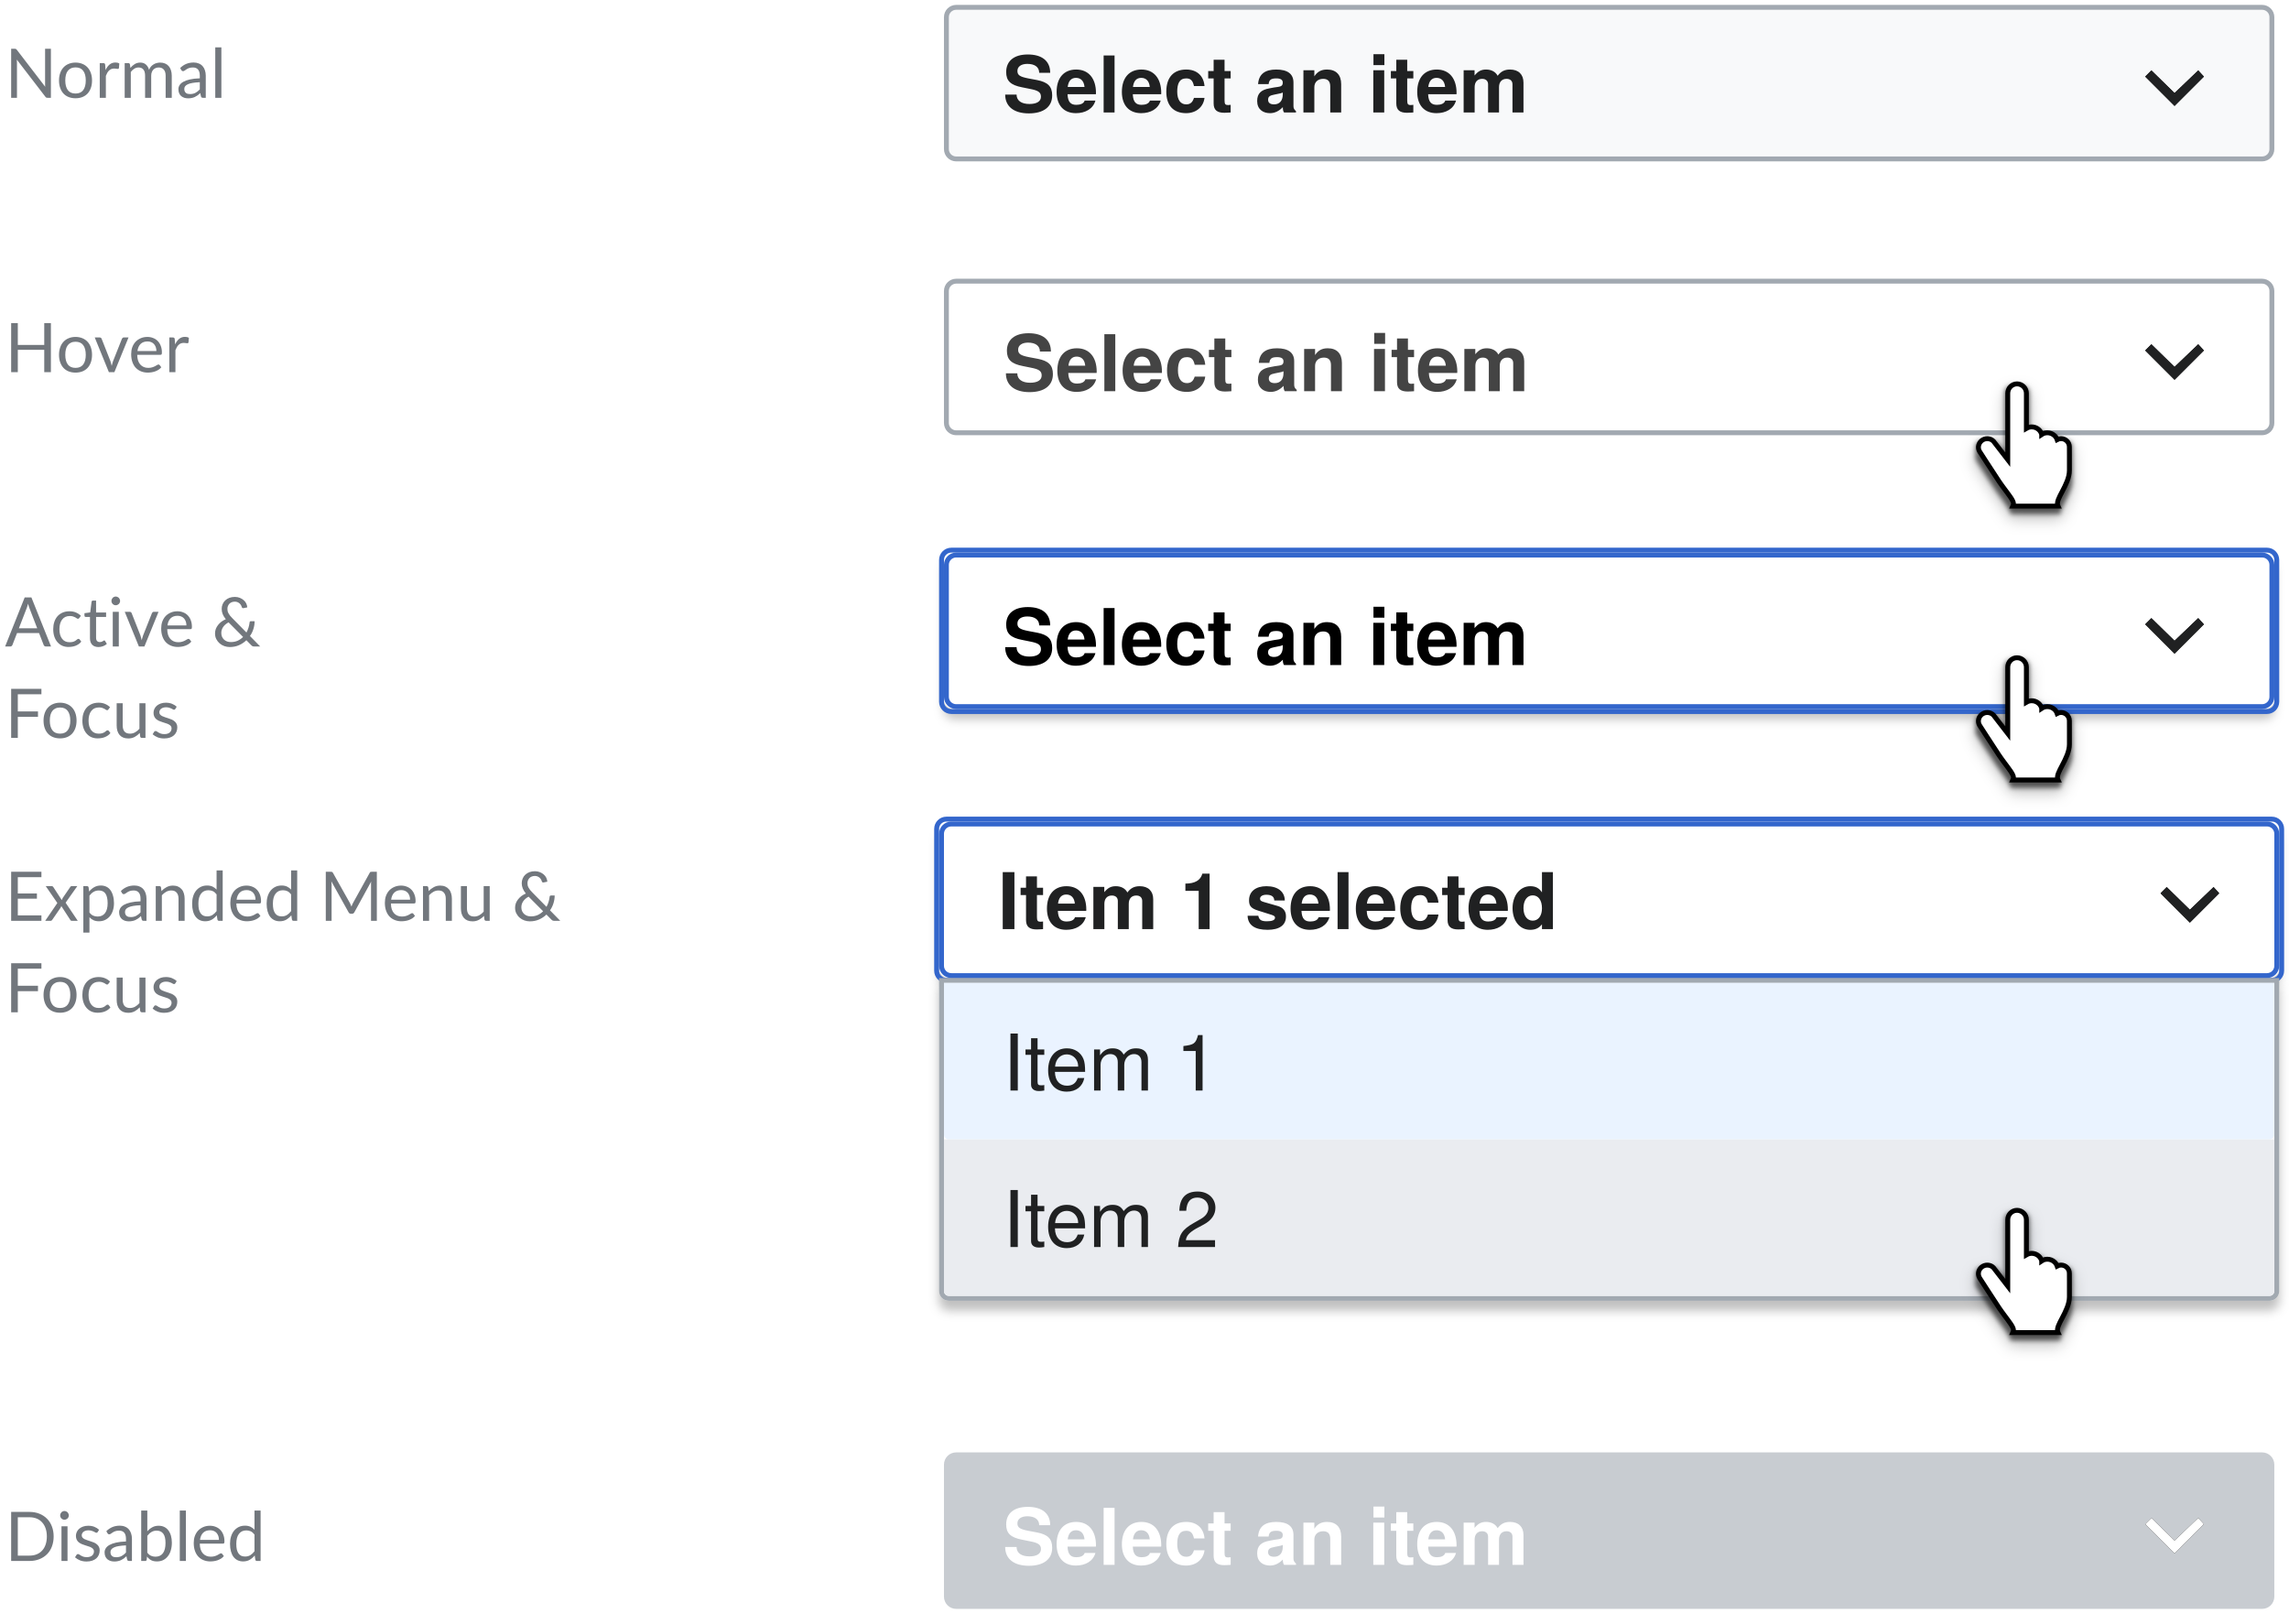
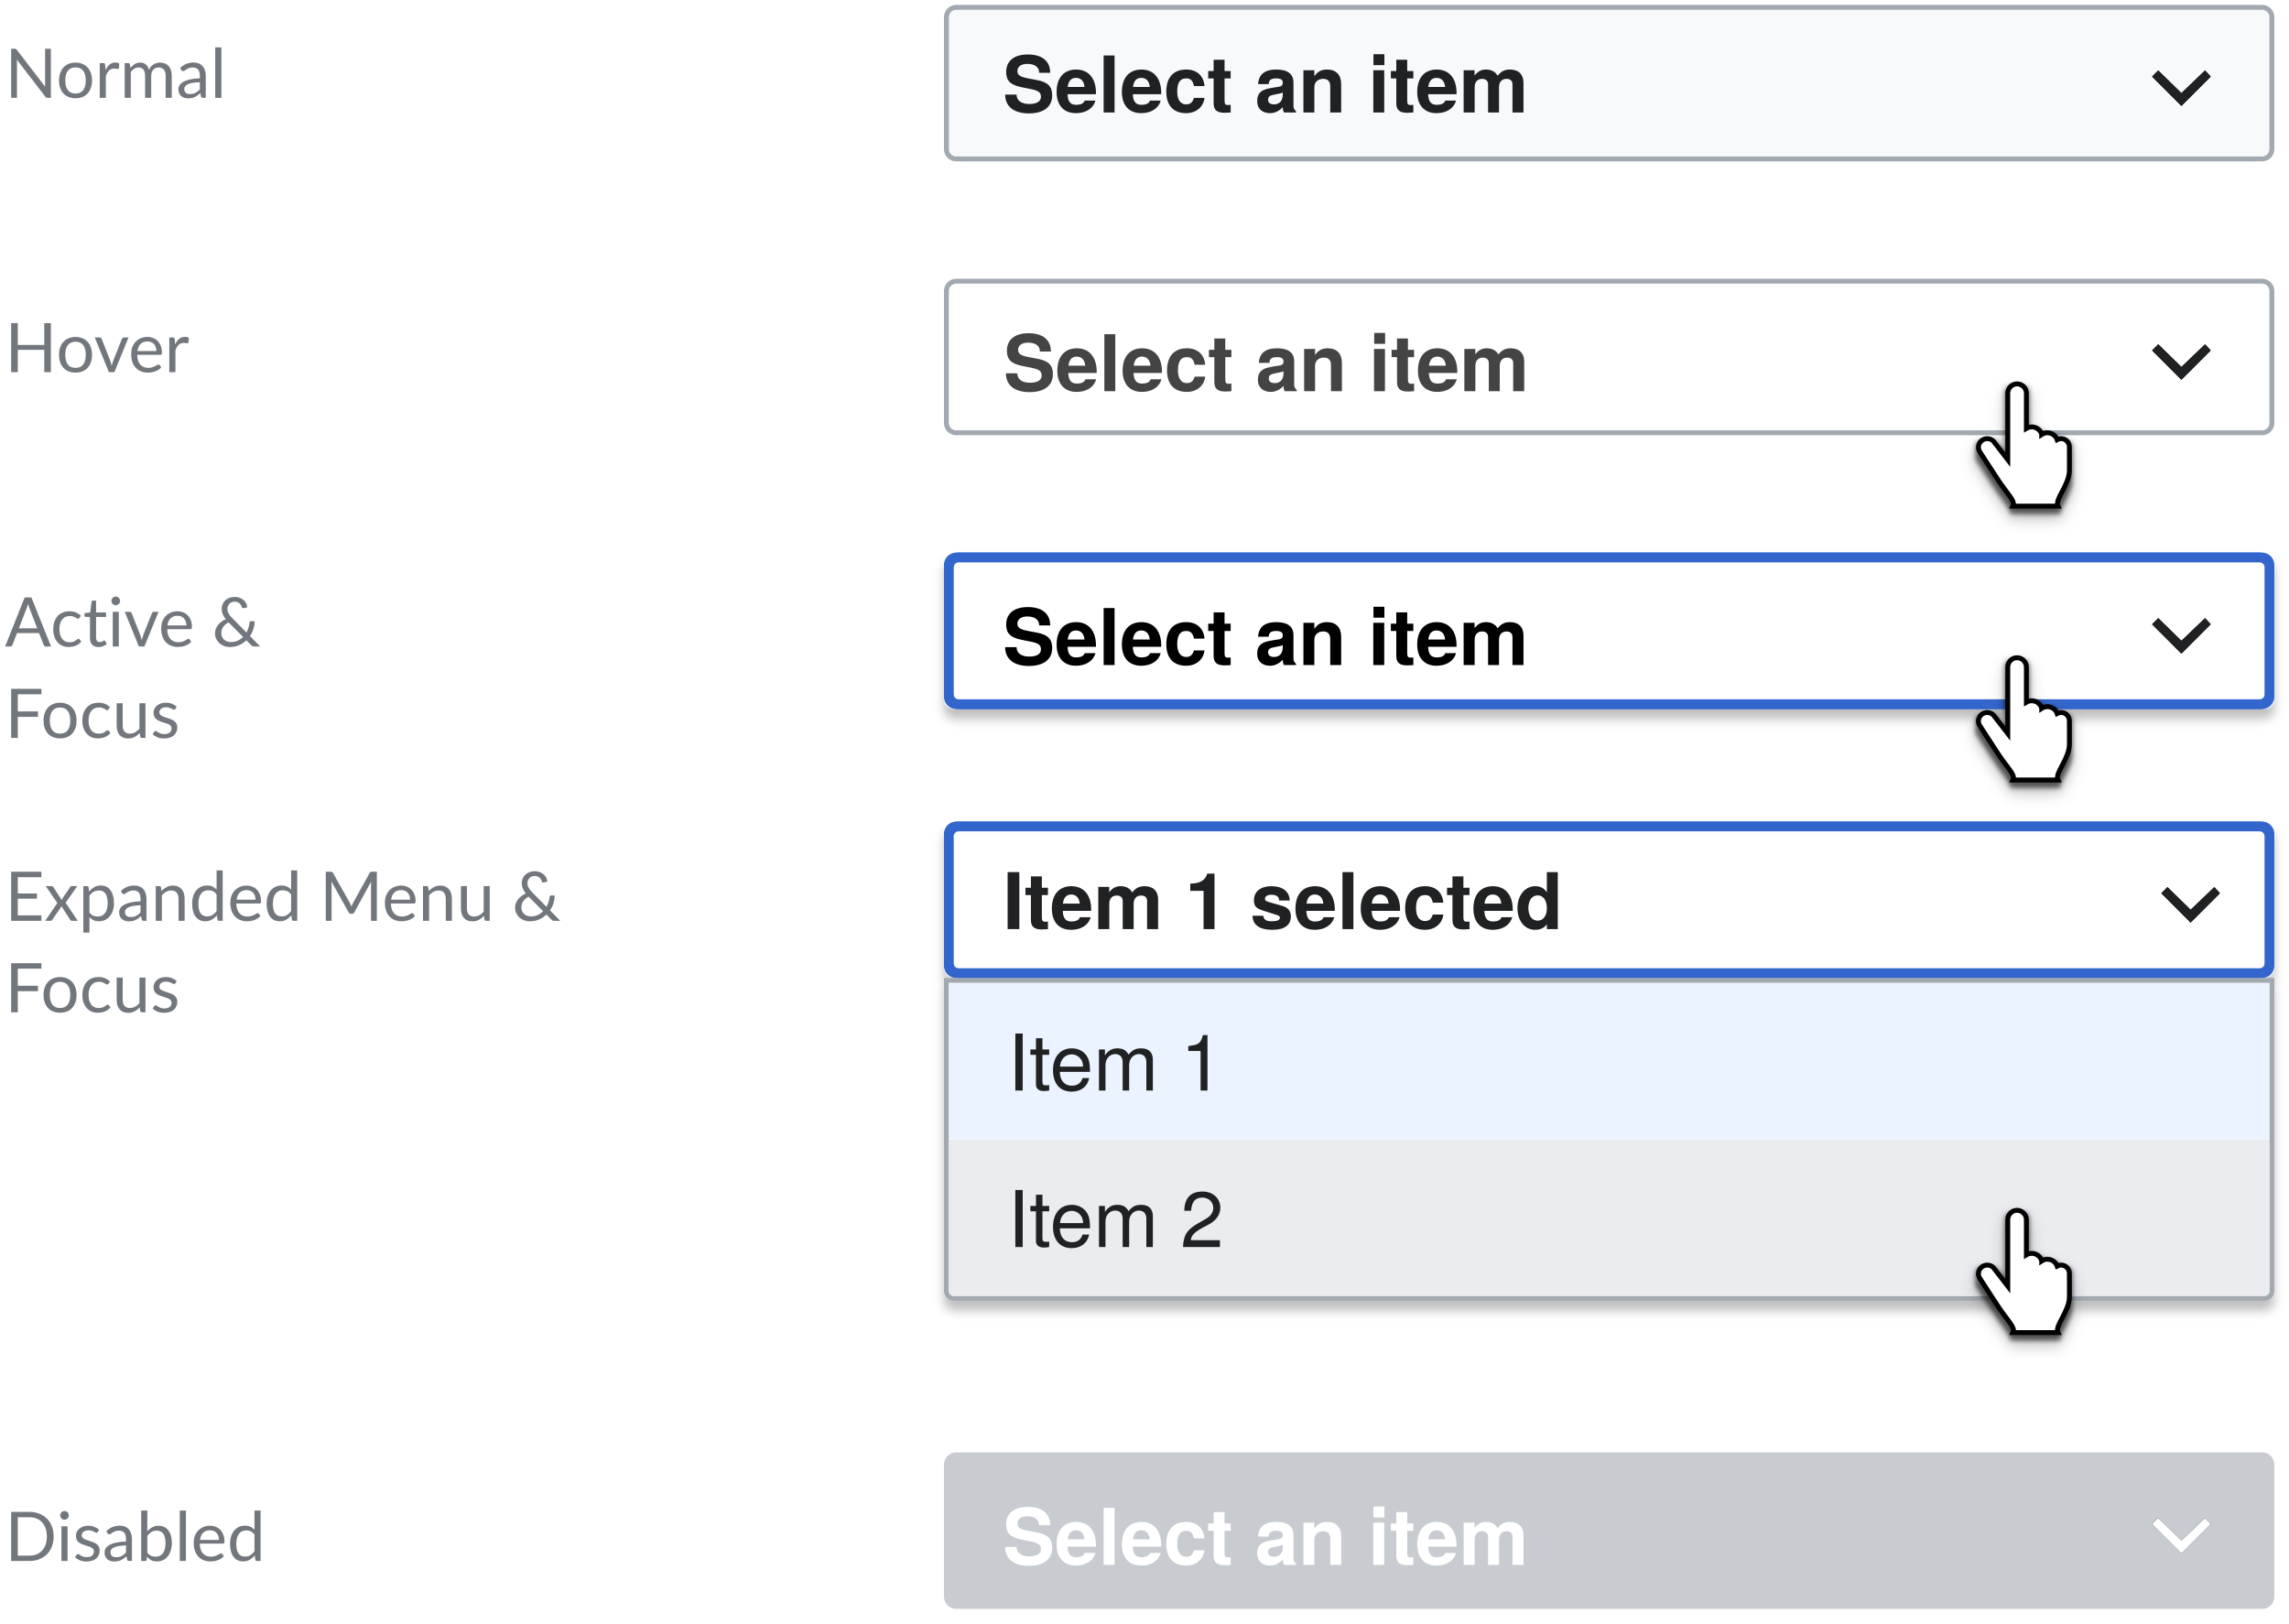
<svg xmlns="http://www.w3.org/2000/svg" xmlns:xlink="http://www.w3.org/1999/xlink" width="468" height="332" viewBox="0 0 468 332">
  <defs>
+     <path id="path-19" d="M12 3.664L10.842 2.4 6 7.032 1.264 2.4 0 3.664l6 6 6-6" />
    <path id="path-1" d="M12 3.664L10.842 2.4 6 7.032 1.264 2.4 0 3.664l6 6 6-6" />
-     <path id="path-5" d="M12 3.664L10.842 2.4 6 7.032 1.264 2.4 0 3.664l6 6 6-6" />
    <path id="path-7" d="M17.595 12.379a1.19 1.19 0 00-1.197-1.183 1.19 1.19 0 00-1.196 1.179v-.826c0-.857-.719-1.551-1.606-1.551-.886 0-1.592.694-1.592 1.55V10.35c0-.856-.728-1.55-1.611-1.55s-1.586.694-1.586 1.55V1.425C8.807.638 8.168 0 7.397 0c-.772 0-1.398.638-1.398 1.425v15.038l-3.603-4.659c-.346-.586-1.126-.779-1.742-.431-.617.348-.836 1.105-.49 1.691 0 0 2.817 4.369 3.967 6.093C5.281 20.882 7.17 23.01 7.17 24h7.989c0-1.672 2.443-4.283 2.443-6.798v-3.24l-.006-1.583z" />
    <path id="path-9" d="M17.595 12.379a1.19 1.19 0 00-1.197-1.183 1.19 1.19 0 00-1.196 1.179v-.826c0-.857-.719-1.551-1.606-1.551-.886 0-1.592.694-1.592 1.55V10.35c0-.856-.728-1.55-1.611-1.55s-1.586.694-1.586 1.55V1.425C8.807.638 8.168 0 7.397 0c-.772 0-1.398.638-1.398 1.425v15.038l-3.603-4.659c-.346-.586-1.126-.779-1.742-.431-.617.348-.836 1.105-.49 1.691 0 0 2.817 4.369 3.967 6.093C5.281 20.882 7.17 23.01 7.17 24h7.989c0-1.672 2.443-4.283 2.443-6.798v-3.24l-.006-1.583z" />
+     <path id="path-21" d="M17.595 12.379a1.19 1.19 0 00-1.197-1.183 1.19 1.19 0 00-1.196 1.179v-.826c0-.857-.719-1.551-1.606-1.551-.886 0-1.592.694-1.592 1.55V10.35c0-.856-.728-1.55-1.611-1.55s-1.586.694-1.586 1.55V1.425C8.807.638 8.168 0 7.397 0c-.772 0-1.398.638-1.398 1.425v15.038l-3.603-4.659c-.346-.586-1.126-.779-1.742-.431-.617.348-.836 1.105-.49 1.691 0 0 2.817 4.369 3.967 6.093C5.281 20.882 7.17 23.01 7.17 24h7.989c0-1.672 2.443-4.283 2.443-6.798v-3.24l-.006-1.583z" />
    <path id="path-13" d="M12 3.664L10.842 2.4 6 7.032 1.264 2.4 0 3.664l6 6 6-6" />
-     <path id="path-15" d="M0 32v64.007C0 97.107.886 98 2.01 98h269.98c1.11 0 2.01-.895 2.01-1.993V32H0z" />
+     <path id="path-15" d="M0 32v64.007C0 97.107.893 98 1.995 98h268.01A1.996 1.996 0 00272 96.007V32H0z" />
    <path id="path-17" d="M12 3.664L10.842 2.4 6 7.032 1.264 2.4 0 3.664l6 6 6-6" />
-     <path id="path-19" d="M12 3.664L10.842 2.4 6 7.032 1.264 2.4 0 3.664l6 6 6-6" />
-     <path id="path-21" d="M17.595 12.379a1.19 1.19 0 00-1.197-1.183 1.19 1.19 0 00-1.196 1.179v-.826c0-.857-.719-1.551-1.606-1.551-.886 0-1.592.694-1.592 1.55V10.35c0-.856-.728-1.55-1.611-1.55s-1.586.694-1.586 1.55V1.425C8.807.638 8.168 0 7.397 0c-.772 0-1.398.638-1.398 1.425v15.038l-3.603-4.659c-.346-.586-1.126-.779-1.742-.431-.617.348-.836 1.105-.49 1.691 0 0 2.817 4.369 3.967 6.093C5.281 20.882 7.17 23.01 7.17 24h7.989c0-1.672 2.443-4.283 2.443-6.798v-3.24l-.006-1.583z" />
-     <filter id="filter-4" width="102.9%" height="128.1%" x="-1.5%" y="-9.4%" filterUnits="objectBoundingBox">
+     <path id="path-5" d="M12 3.664L10.842 2.4 6 7.032 1.264 2.4 0 3.664l6 6 6-6" />
+     <filter id="filter-12" width="102.9%" height="125%" x="-1.5%" y="-6.2%" filterUnits="objectBoundingBox">
      <feOffset dy="2" in="SourceAlpha" result="shadowOffsetOuter1" />
      <feGaussianBlur in="shadowOffsetOuter1" result="shadowBlurOuter1" stdDeviation="1" />
      <feComposite in="shadowBlurOuter1" in2="SourceAlpha" operator="out" result="shadowBlurOuter1" />
      <feColorMatrix in="shadowBlurOuter1" values="0 0 0 0 0 0 0 0 0 0 0 0 0 0 0 0 0 0 0.25 0" />
    </filter>
    <filter id="filter-8" width="173.9%" height="154.2%" x="-36.9%" y="-18.8%" filterUnits="objectBoundingBox">
      <feMorphology in="SourceAlpha" operator="dilate" radius="1" result="shadowSpreadOuter1" />
      <feOffset dy="1" in="shadowSpreadOuter1" result="shadowOffsetOuter1" />
      <feGaussianBlur in="shadowOffsetOuter1" result="shadowBlurOuter1" stdDeviation=".5" />
      <feComposite in="shadowBlurOuter1" in2="SourceAlpha" operator="out" result="shadowBlurOuter1" />
      <feColorMatrix in="shadowBlurOuter1" result="shadowMatrixOuter1" values="0 0 0 0 0 0 0 0 0 0 0 0 0 0 0 0 0 0 0.583 0" />
      <feMorphology in="SourceAlpha" operator="dilate" radius="1" result="shadowSpreadOuter2" />
      <feOffset dy="2" in="shadowSpreadOuter2" result="shadowOffsetOuter2" />
      <feGaussianBlur in="shadowOffsetOuter2" result="shadowBlurOuter2" stdDeviation="1.5" />
      <feComposite in="shadowBlurOuter2" in2="SourceAlpha" operator="out" result="shadowBlurOuter2" />
      <feColorMatrix in="shadowBlurOuter2" result="shadowMatrixOuter2" values="0 0 0 0 0 0 0 0 0 0 0 0 0 0 0 0 0 0 0.25 0" />
      <feMerge>
        <feMergeNode in="shadowMatrixOuter1" />
        <feMergeNode in="shadowMatrixOuter2" />
      </feMerge>
    </filter>
-     <filter id="filter-10" width="173.9%" height="154.2%" x="-36.9%" y="-18.8%" filterUnits="objectBoundingBox">
+     <filter id="filter-22" width="173.9%" height="154.2%" x="-36.9%" y="-18.8%" filterUnits="objectBoundingBox">
      <feMorphology in="SourceAlpha" operator="dilate" radius="1" result="shadowSpreadOuter1" />
      <feOffset dy="1" in="shadowSpreadOuter1" result="shadowOffsetOuter1" />
      <feGaussianBlur in="shadowOffsetOuter1" result="shadowBlurOuter1" stdDeviation=".5" />
      <feComposite in="shadowBlurOuter1" in2="SourceAlpha" operator="out" result="shadowBlurOuter1" />
      <feColorMatrix in="shadowBlurOuter1" result="shadowMatrixOuter1" values="0 0 0 0 0 0 0 0 0 0 0 0 0 0 0 0 0 0 0.583 0" />
      <feMorphology in="SourceAlpha" operator="dilate" radius="1" result="shadowSpreadOuter2" />
      <feOffset dy="2" in="shadowSpreadOuter2" result="shadowOffsetOuter2" />
      <feGaussianBlur in="shadowOffsetOuter2" result="shadowBlurOuter2" stdDeviation="1.5" />
      <feComposite in="shadowBlurOuter2" in2="SourceAlpha" operator="out" result="shadowBlurOuter2" />
      <feColorMatrix in="shadowBlurOuter2" result="shadowMatrixOuter2" values="0 0 0 0 0 0 0 0 0 0 0 0 0 0 0 0 0 0 0.25 0" />
      <feMerge>
        <feMergeNode in="shadowMatrixOuter1" />
        <feMergeNode in="shadowMatrixOuter2" />
      </feMerge>
    </filter>
-     <filter id="filter-12" width="102.9%" height="128.1%" x="-1.5%" y="-9.4%" filterUnits="objectBoundingBox">
-       <feOffset dy="2" in="SourceAlpha" result="shadowOffsetOuter1" />
-       <feGaussianBlur in="shadowOffsetOuter1" result="shadowBlurOuter1" stdDeviation="1" />
-       <feComposite in="shadowBlurOuter1" in2="SourceAlpha" operator="out" result="shadowBlurOuter1" />
-       <feColorMatrix in="shadowBlurOuter1" values="0 0 0 0 0 0 0 0 0 0 0 0 0 0 0 0 0 0 0.25 0" />
-     </filter>
    <filter id="filter-16" width="102.9%" height="112.1%" x="-1.5%" y="-3%" filterUnits="objectBoundingBox">
      <feOffset dy="2" in="SourceAlpha" result="shadowOffsetOuter1" />
      <feGaussianBlur in="shadowOffsetOuter1" result="shadowBlurOuter1" stdDeviation="1" />
      <feComposite in="shadowBlurOuter1" in2="SourceAlpha" operator="out" result="shadowBlurOuter1" />
      <feColorMatrix in="shadowBlurOuter1" values="0 0 0 0 0 0 0 0 0 0 0 0 0 0 0 0 0 0 0.25 0" />
    </filter>
-     <filter id="filter-22" width="173.9%" height="154.2%" x="-36.9%" y="-18.8%" filterUnits="objectBoundingBox">
+     <filter id="filter-10" width="173.9%" height="154.2%" x="-36.9%" y="-18.8%" filterUnits="objectBoundingBox">
      <feMorphology in="SourceAlpha" operator="dilate" radius="1" result="shadowSpreadOuter1" />
      <feOffset dy="1" in="shadowSpreadOuter1" result="shadowOffsetOuter1" />
      <feGaussianBlur in="shadowOffsetOuter1" result="shadowBlurOuter1" stdDeviation=".5" />
      <feComposite in="shadowBlurOuter1" in2="SourceAlpha" operator="out" result="shadowBlurOuter1" />
      <feColorMatrix in="shadowBlurOuter1" result="shadowMatrixOuter1" values="0 0 0 0 0 0 0 0 0 0 0 0 0 0 0 0 0 0 0.583 0" />
      <feMorphology in="SourceAlpha" operator="dilate" radius="1" result="shadowSpreadOuter2" />
      <feOffset dy="2" in="shadowSpreadOuter2" result="shadowOffsetOuter2" />
      <feGaussianBlur in="shadowOffsetOuter2" result="shadowBlurOuter2" stdDeviation="1.5" />
      <feComposite in="shadowBlurOuter2" in2="SourceAlpha" operator="out" result="shadowBlurOuter2" />
      <feColorMatrix in="shadowBlurOuter2" result="shadowMatrixOuter2" values="0 0 0 0 0 0 0 0 0 0 0 0 0 0 0 0 0 0 0.25 0" />
      <feMerge>
        <feMergeNode in="shadowMatrixOuter1" />
        <feMergeNode in="shadowMatrixOuter2" />
      </feMerge>
    </filter>
+     <filter id="filter-4" width="102.9%" height="125%" x="-1.5%" y="-6.2%" filterUnits="objectBoundingBox">
+       <feOffset dy="2" in="SourceAlpha" result="shadowOffsetOuter1" />
+       <feGaussianBlur in="shadowOffsetOuter1" result="shadowBlurOuter1" stdDeviation="1" />
+       <feComposite in="shadowBlurOuter1" in2="SourceAlpha" operator="out" result="shadowBlurOuter1" />
+       <feColorMatrix in="shadowBlurOuter1" values="0 0 0 0 0 0 0 0 0 0 0 0 0 0 0 0 0 0 0.25 0" />
+     </filter>
    <rect id="path-3" width="272" height="32" x="0" y="0" rx="2" />
-     <rect id="path-11" width="274" height="32" x="0" y="0" rx="2" />
+     <rect id="path-11" width="272" height="32" x="0" y="0" rx="2" />
  </defs>
  <g id="Artboard-page" fill="none" fill-rule="evenodd" stroke="none" stroke-width="1">
-     <g id="WikimediaUI-components_overview" transform="translate(-8579 -255)">
-       <path fill="#FFF" d="M0 0h14720v3264H0z" />
-       <g id="DROPDOWN" transform="translate(8579 186)">
+     <g id="WikimediaUI-components_overview" transform="translate(-7766 -255)">
+       <path fill="#FFF" d="M0 0h14100v3264H0z" />
+       <g id="DROPDOWN" transform="translate(7766 186)">
        <g id="Dropdown-X" transform="translate(1 70)">
          <g id="Dropdown-/-:hover" transform="translate(192 56)">
            <g id="Dropdown-/-!default">
              <rect id="Dropdown" width="271" height="31" x=".5" y=".5" fill="#FFF" fill-rule="evenodd" stroke="#A2A9B1" stroke-width="1" rx="2" />
              <text id="Label" fill="#444" font-family="HelveticaNeue-Bold, Helvetica Neue, sans-serif" font-size="16" font-weight="bold">
                <tspan x="12.148" y="23">Select an item</tspan>
              </text>
-               <g id="🔣-Icon/Indicators/down" transform="translate(245.6 11)">
+               <g id="🔣-Icon/Indicators/down" transform="translate(247 11)">
                <mask id="mask-2" fill="#fff">
                  <use xlink:href="#path-1" />
                </mask>
                <use id="Mask-2" fill="#000" fill-rule="evenodd" xlink:href="#path-1" />
                <g id="🎨-Color/Base10-#202122" fill="#202122" fill-rule="evenodd" mask="url(#mask-2)">
                  <path id="Color" d="M0 0h12v12H0z" />
                </g>
              </g>
            </g>
          </g>
          <g id="Dropdown-/-:focus" transform="translate(192 112)">
            <g id="Dropdown-/-!default">
              <g id="Dropdown">
                <use fill="#000" filter="url(#filter-4)" xlink:href="#path-3" />
-                 <rect width="271" height="31" x=".5" y=".5" fill="#FFF" stroke="#36C" stroke-linejoin="square" rx="2" />
-                 <rect width="273" height="33" x="-.5" y="-.5" stroke="#36C" rx="2" />
+                 <rect width="270" height="30" x="1" y="1" fill="#FFF" stroke="#36C" stroke-linejoin="square" stroke-width="2" rx="2" />
+                 <rect width="271" height="31" x=".5" y=".5" stroke="#36C" stroke-linejoin="square" rx="2" />
              </g>
              <text id="Label" fill="#000" font-family="HelveticaNeue-Bold, Helvetica Neue, sans-serif" font-size="16" font-weight="bold">
                <tspan x="12" y="23">Select an item</tspan>
              </text>
-               <g id="🔣-Icon/Indicators/down" transform="translate(245.6 11)">
+               <g id="🔣-Icon/Indicators/down" transform="translate(247 11)">
                <mask id="mask-6" fill="#fff">
                  <use xlink:href="#path-5" />
                </mask>
                <use id="Mask-2" fill="#000" fill-rule="evenodd" xlink:href="#path-5" />
                <g id="🎨-Color/Base10-#202122" fill="#202122" fill-rule="evenodd" mask="url(#mask-6)">
                  <path id="Color" d="M0 0h12v12H0z" />
                </g>
              </g>
            </g>
          </g>
          <g id="Cursor-/-Pointer" transform="translate(404 134)">
            <g id="Cursor-Pointer">
              <use fill="#000" filter="url(#filter-8)" xlink:href="#path-7" />
              <path fill="#FFF" stroke="#000" d="M12.439 9.845a2.038 2.038 0 00-.561-.95 2.138 2.138 0 00-2.571-.298V1.425A1.925 1.925 0 007.397-.5c-.526 0-1.002.216-1.346.567-.34.348-.552.828-.552 1.358V15l-2.69-3.478a1.729 1.729 0 00-1.063-.768 1.83 1.83 0 00-1.338.184 1.778 1.778 0 00-.84 1.053c-.126.435-.08.912.176 1.345 0 0 2.82 4.373 3.971 6.1.345.517.755 1.07 1.161 1.617.868 1.17 1.793 2.306 1.793 2.948 0 .144-.047.312-.128.5h9.221c-.352-.755.25-1.803.875-2.996.704-1.343 1.464-2.841 1.464-4.302v-3.24l-.006-1.585c0-.464-.19-.885-.499-1.19a1.7 1.7 0 00-1.198-.491 1.7 1.7 0 00-.805.201 2.043 2.043 0 00-.514-.805 2.127 2.127 0 00-1.483-.594c-.43 0-.826.124-1.157.347z" />
            </g>
          </g>
          <g id="Cursor-/-Pointer" transform="translate(404 78)">
            <g id="Cursor-Pointer">
              <use fill="#000" filter="url(#filter-10)" xlink:href="#path-9" />
              <path fill="#FFF" stroke="#000" d="M12.439 9.845a2.038 2.038 0 00-.561-.95 2.138 2.138 0 00-2.571-.298V1.425A1.925 1.925 0 007.397-.5c-.526 0-1.002.216-1.346.567-.34.348-.552.828-.552 1.358V15l-2.69-3.478a1.729 1.729 0 00-1.063-.768 1.83 1.83 0 00-1.338.184 1.778 1.778 0 00-.84 1.053c-.126.435-.08.912.176 1.345 0 0 2.82 4.373 3.971 6.1.345.517.755 1.07 1.161 1.617.868 1.17 1.793 2.306 1.793 2.948 0 .144-.047.312-.128.5h9.221c-.352-.755.25-1.803.875-2.996.704-1.343 1.464-2.841 1.464-4.302v-3.24l-.006-1.585c0-.464-.19-.885-.499-1.19a1.7 1.7 0 00-1.198-.491 1.7 1.7 0 00-.805.201 2.043 2.043 0 00-.514-.805 2.127 2.127 0 00-1.483-.594c-.43 0-.826.124-1.157.347z" />
            </g>
          </g>
-           <g id="Dropdown-/---expanded:focus" transform="translate(191 167)">
+           <g id="Dropdown-/---expanded:focus" transform="translate(192 167)">
            <g id="Dropdown-/-!default">
              <g id="Dropdown">
                <use fill="#000" filter="url(#filter-12)" xlink:href="#path-11" />
-                 <rect width="273" height="31" x=".5" y=".5" fill="#FFF" stroke="#36C" stroke-linejoin="square" rx="2" />
-                 <rect width="275" height="33" x="-.5" y="-.5" stroke="#36C" rx="2" />
+                 <rect width="270" height="30" x="1" y="1" fill="#FFF" stroke="#36C" stroke-linejoin="square" stroke-width="2" rx="2" />
+                 <rect width="271" height="31" x=".5" y=".5" stroke="#36C" stroke-linejoin="square" rx="2" />
              </g>
              <text id="Label" fill="#202122" font-family="HelveticaNeue-Bold, Helvetica Neue, sans-serif" font-size="16" font-weight="bold">
                <tspan x="12" y="22">Item 1 selected </tspan>
              </text>
-               <g id="🔣-Icon/Indicators/down" transform="translate(249.733 11)">
+               <g id="🔣-Icon/Indicators/down" transform="translate(248.887 11)">
                <mask id="mask-14" fill="#fff">
                  <use xlink:href="#path-13" />
                </mask>
                <use id="Mask-2" fill="#000" fill-rule="evenodd" xlink:href="#path-13" />
                <g id="🎨-Color/Base10-#202122" fill="#202122" fill-rule="evenodd" mask="url(#mask-14)">
                  <path id="Color" d="M0 0h12v12H0z" />
                </g>
              </g>
            </g>
            <g id="Bg-menu">
              <use fill="#000" filter="url(#filter-16)" xlink:href="#path-15" />
-               <path fill="#FFF" stroke="#A2A9B1" stroke-linejoin="square" d="M273.5 32.5H.5v63.507c0 .413.166.787.439 1.057.272.27.65.436 1.07.436h269.982a1.51 1.51 0 001.068-.44 1.48 1.48 0 00.441-1.053V32.5z" />
-             </g>
-             <path id="Bg-menu-option:hover" fill="#EAF3FF" fill-rule="evenodd" d="M1 33h271.985v31.007a.992.992 0 01-.998.993H1.998A1 1 0 011 64.007V33z" />
-             <path id="Bg-menu-option:hover" fill="#EAECF0" fill-rule="evenodd" d="M1 65h271.985v31.007a.992.992 0 01-.998.993H1.998A1 1 0 011 96.007V65z" />
+               <path fill="#FFF" stroke="#A2A9B1" stroke-linejoin="square" d="M271.5 32.5H.5v63.507A1.49 1.49 0 001.995 97.5h268.01a1.49 1.49 0 001.057-.438c.27-.27.438-.644.438-1.055V32.5z" />
+             </g>
+             <path id="Bg-menu-option:hover" fill="#EAF3FF" fill-rule="evenodd" d="M1 33h270v31.007a.991.991 0 01-1.005.993H2.005A1.004 1.004 0 011 64.007V33z" />
+             <path id="Bg-menu-option:hover" fill="#EAECF0" fill-rule="evenodd" d="M1 65h270v31.007a.991.991 0 01-1.005.993H2.005A1.004 1.004 0 011 96.007V65z" />
            <text id="Menu-option" fill="#202122" font-family="HelveticaNeue, Helvetica Neue, sans-serif" font-size="16" font-weight="normal">
              <tspan x="13" y="87">Item 2</tspan>
            </text>
            <text id="Menu-option" fill="#202122" font-family="HelveticaNeue, Helvetica Neue, sans-serif" font-size="16" font-weight="normal">
              <tspan x="13" y="55">Item 1</tspan>
            </text>
          </g>
          <g id="Dropdown-/-:disabled" transform="translate(192 296)">
            <g id="Dropdown-/-!default">
              <rect id="Dropdown" width="271" height="31" x=".5" y=".5" fill="#C8CCD1" fill-rule="evenodd" stroke="#C8CCD1" stroke-width="1" rx="2" />
              <text id="Label" fill="#FFF" font-family="HelveticaNeue-Bold, Helvetica Neue, sans-serif" font-size="16" font-weight="bold">
                <tspan x="12" y="23">Select an item</tspan>
              </text>
-               <g id="🔣-Icon/Indicators/down" transform="translate(245.6 11)">
+               <g id="🔣-Icon/Indicators/down" transform="translate(247 11)">
                <mask id="mask-18" fill="#fff">
                  <use xlink:href="#path-17" />
                </mask>
                <use id="Mask-2" fill="#000" fill-rule="evenodd" xlink:href="#path-17" />
                <g id="🎨-Color/Base100-#fff" fill="#FFF" fill-rule="evenodd" mask="url(#mask-18)">
                  <path id="Color" d="M0 0h12v12H0z" />
                </g>
              </g>
            </g>
          </g>
          <g id="Dropdown-/-!default" transform="translate(192)">
            <rect id="Dropdown" width="271" height="31" x=".5" y=".5" fill="#F8F9FA" fill-rule="evenodd" stroke="#A2A9B1" stroke-width="1" rx="2" />
            <text id="Label" fill="#202122" font-family="HelveticaNeue-Bold, Helvetica Neue, sans-serif" font-size="16" font-weight="bold">
              <tspan x="12" y="22">Select an item</tspan>
            </text>
-             <g id="🔣-Icon/Indicators/down" transform="translate(245.6 11)">
+             <g id="🔣-Icon/Indicators/down" transform="translate(247 11)">
              <mask id="mask-20" fill="#fff">
                <use xlink:href="#path-19" />
              </mask>
              <use id="Mask-2" fill="#000" fill-rule="evenodd" xlink:href="#path-19" />
              <g id="🎨-Color/Base10-#202122" fill="#202122" fill-rule="evenodd" mask="url(#mask-20)">
                <path id="Color" d="M0 0h12v12H0z" />
              </g>
            </g>
          </g>
          <g id="Cursor-/-Pointer" transform="translate(404 247)">
            <g id="Cursor-Pointer">
              <use fill="#000" filter="url(#filter-22)" xlink:href="#path-21" />
              <path fill="#FFF" stroke="#000" d="M12.439 9.845a2.038 2.038 0 00-.561-.95 2.138 2.138 0 00-2.571-.298V1.425A1.925 1.925 0 007.397-.5c-.526 0-1.002.216-1.346.567-.34.348-.552.828-.552 1.358V15l-2.69-3.478a1.729 1.729 0 00-1.063-.768 1.83 1.83 0 00-1.338.184 1.778 1.778 0 00-.84 1.053c-.126.435-.08.912.176 1.345 0 0 2.82 4.373 3.971 6.1.345.517.755 1.07 1.161 1.617.868 1.17 1.793 2.306 1.793 2.948 0 .144-.047.312-.128.5h9.221c-.352-.755.25-1.803.875-2.996.704-1.343 1.464-2.841 1.464-4.302v-3.24l-.006-1.585c0-.464-.19-.885-.499-1.19a1.7 1.7 0 00-1.198-.491 1.7 1.7 0 00-.805.201 2.043 2.043 0 00-.514-.805 2.127 2.127 0 00-1.483-.594c-.43 0-.826.124-1.157.347z" />
            </g>
          </g>
          <text id="Normal-Hover-Active" fill="#72777D" font-family="Lato-Regular, Lato, sans-serif" font-size="14" font-weight="normal">
            <tspan x="0" y="19">Normal</tspan>
            <tspan x="0" y="75.1">Hover</tspan>
            <tspan x="0" y="131.2">Active &amp; </tspan>
            <tspan x="0" y="149.9">Focus</tspan>
            <tspan x="0" y="187.3">Expanded Menu &amp;</tspan>
            <tspan x="0" y="206">Focus</tspan>
            <tspan x="0" y="318.2">Disabled</tspan>
          </text>
        </g>
      </g>
    </g>
  </g>
</svg>
